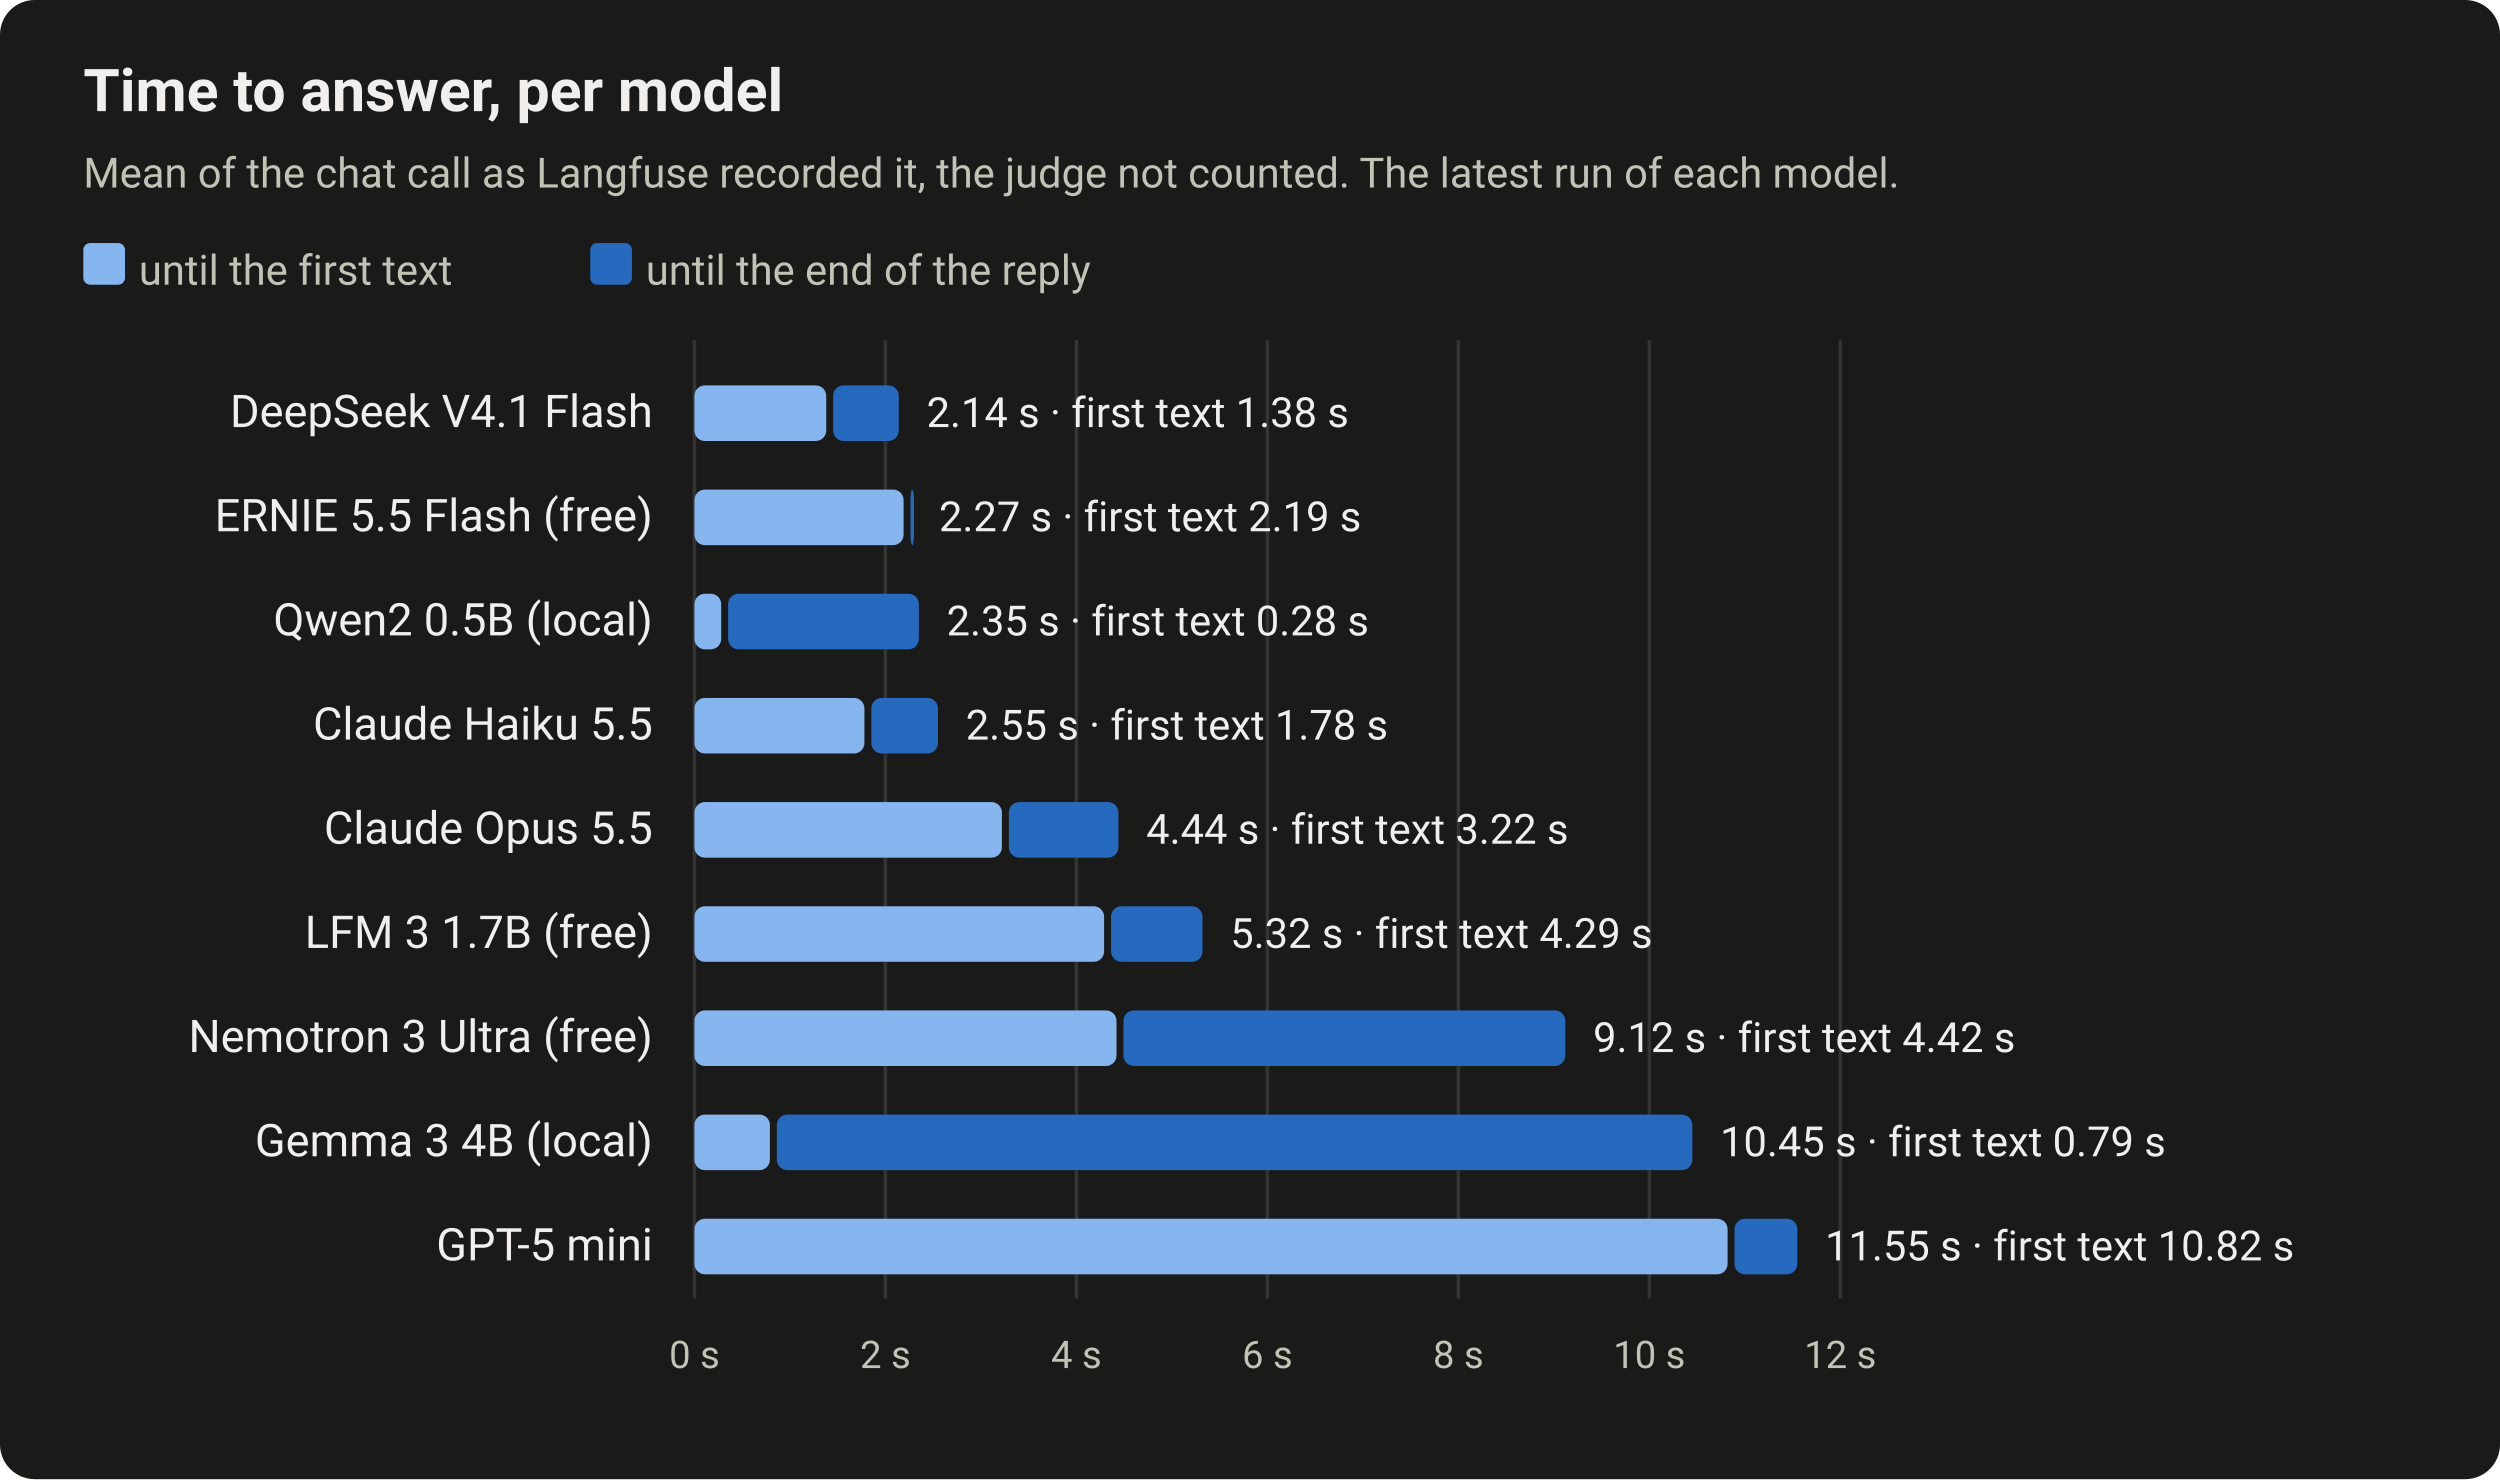
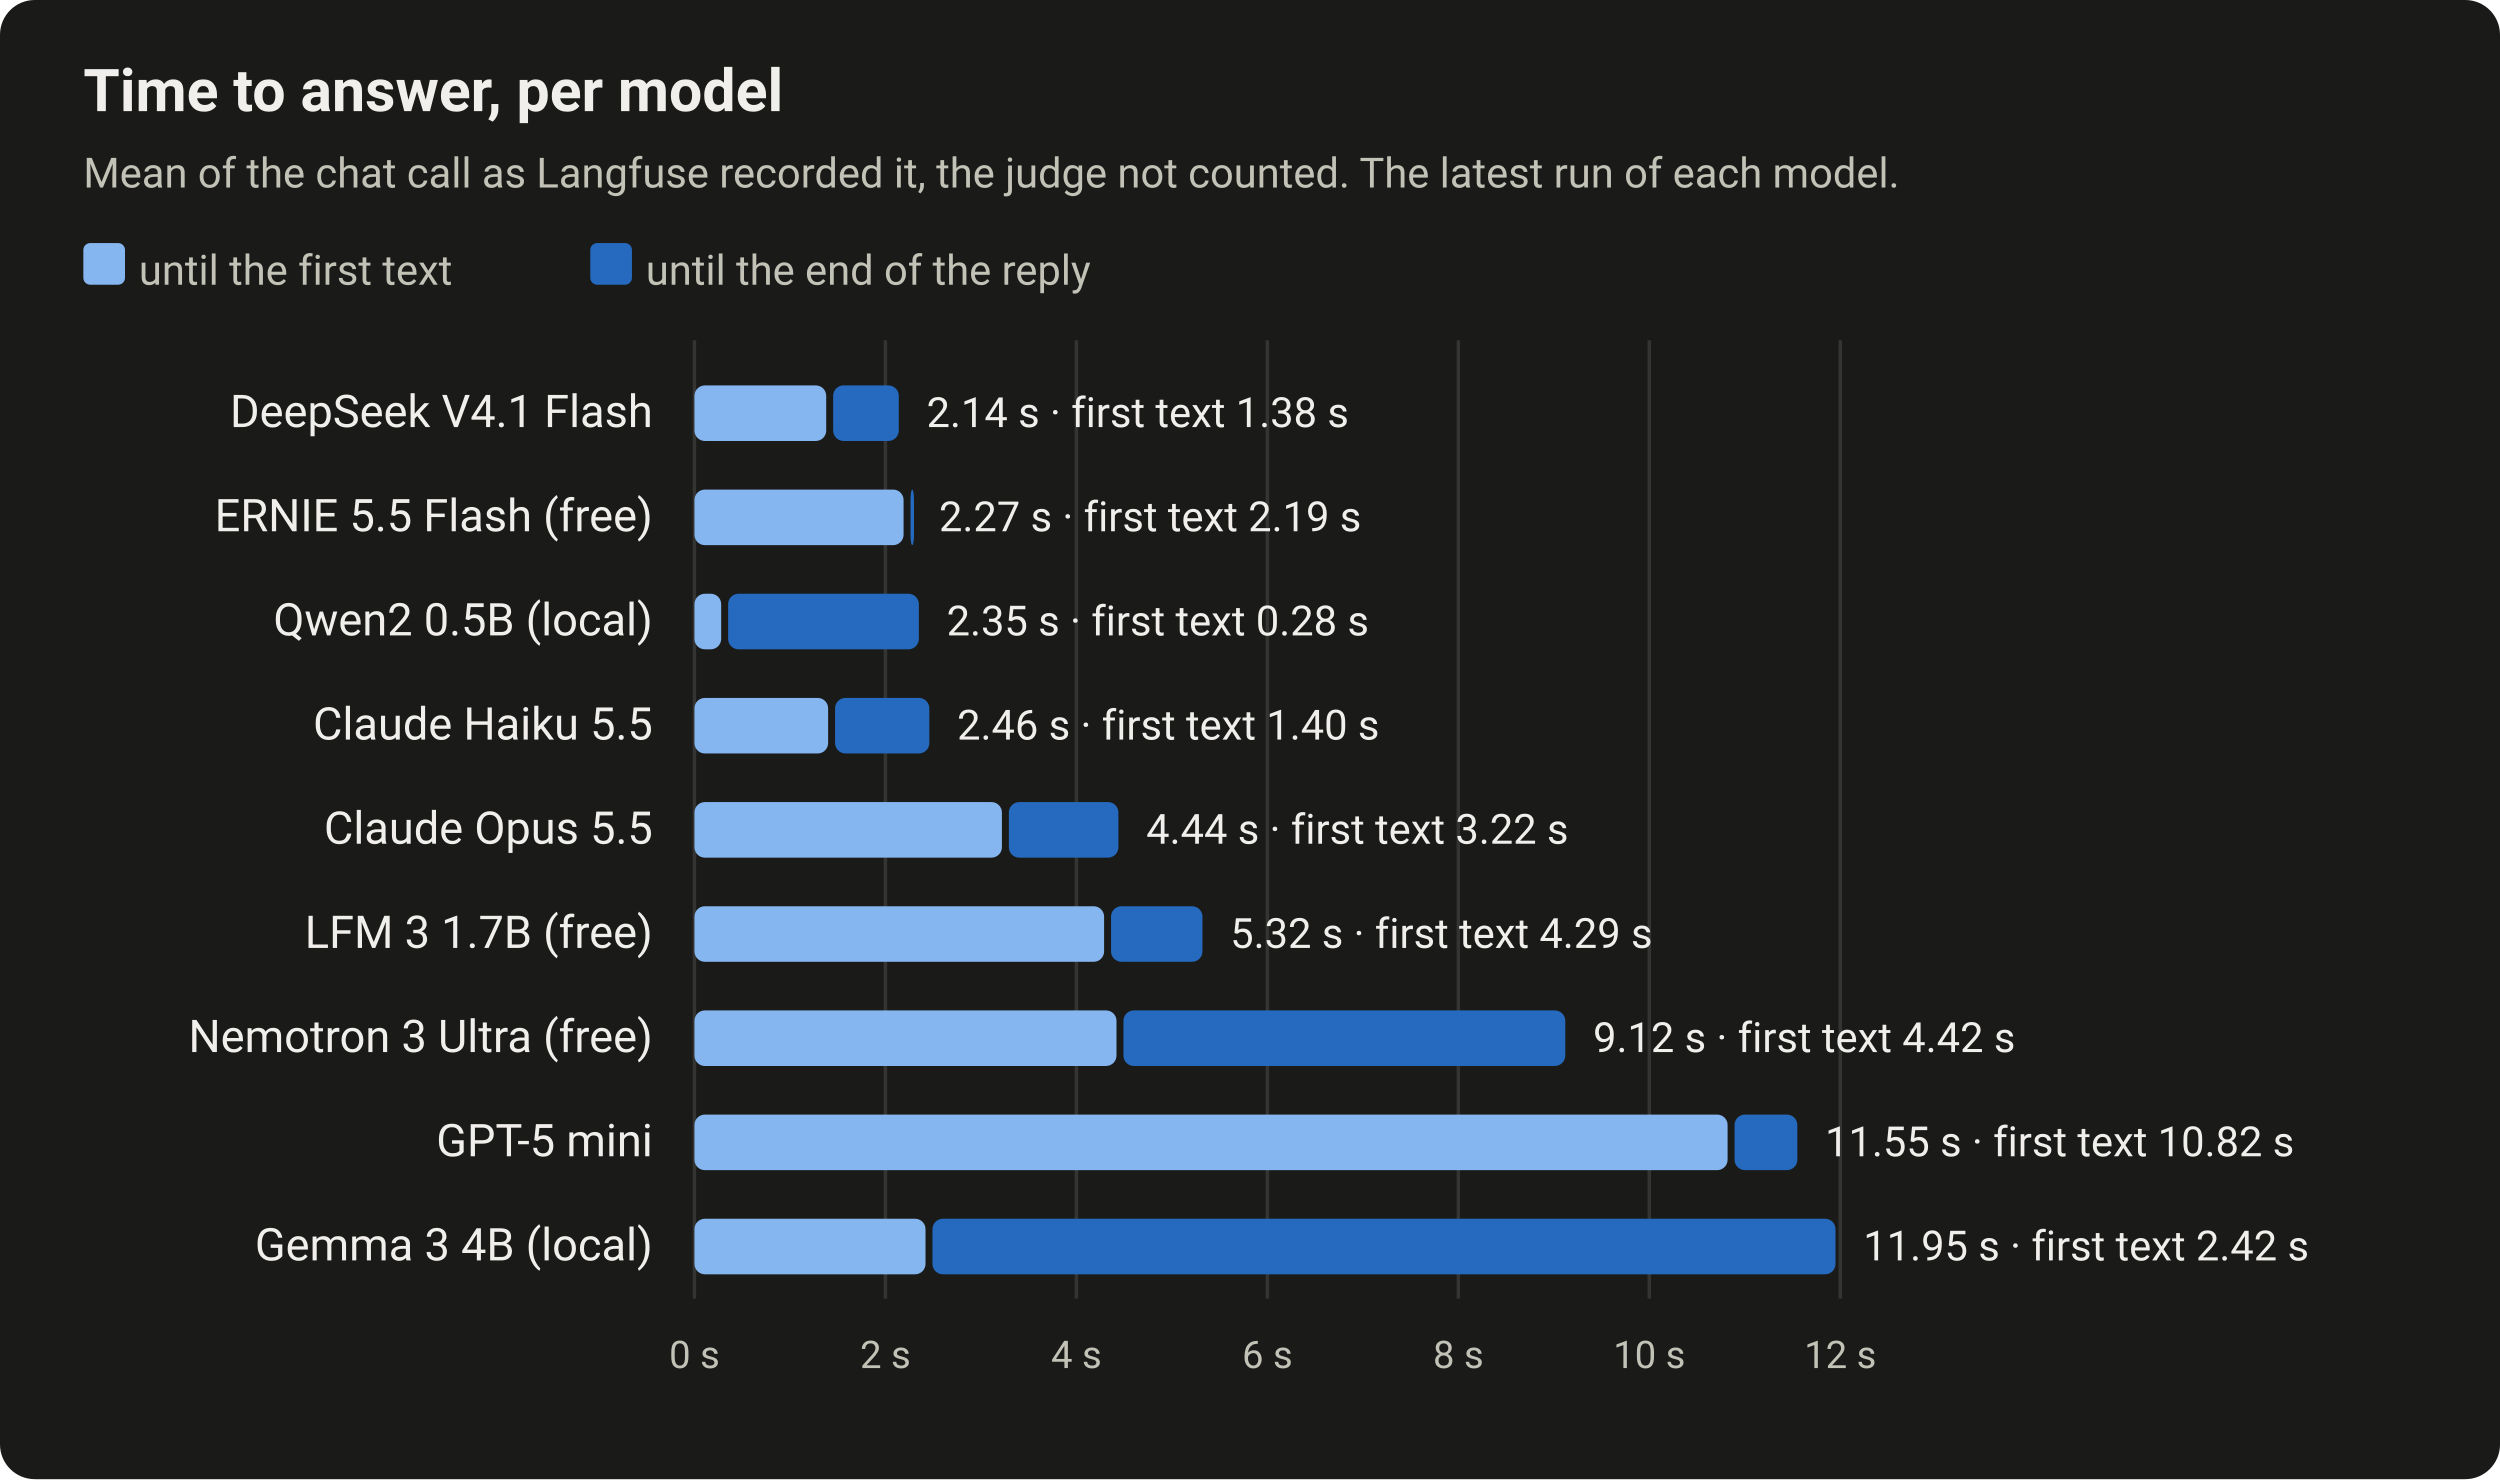
<svg xmlns="http://www.w3.org/2000/svg" viewBox="0 0 720 426" width="720" height="426" role="img" aria-labelledby="title desc" font-family="system-ui, -apple-system, 'Segoe UI', Roboto, Helvetica, Arial, sans-serif">
  <rect width="720" height="426" rx="10" fill="#1a1a19" />
  <text x="24" y="32" font-size="17" fill="#f0efec" text-anchor="start" font-weight="600">Time to answer, per model</text>
  <text x="24" y="54" font-size="12" fill="#c3c2b7" text-anchor="start">Mean of the chat call as Langfuse recorded it, the judge not counted. The latest run of each model.</text>
  <rect x="24" y="70" width="12" height="12" rx="2" fill="#86b6ef" />
  <text x="40" y="82" font-size="12" fill="#c3c2b7" text-anchor="start">until the first text</text>
  <rect x="170" y="70" width="12" height="12" rx="2" fill="#256abf" />
  <text x="186" y="82" font-size="12" fill="#c3c2b7" text-anchor="start">until the end of the reply</text>
  <line x1="200" y1="98" x2="200" y2="374" stroke="#343432" stroke-width="1" />
  <text x="200" y="394" font-size="11" fill="#c3c2b7" text-anchor="middle">0 s</text>
  <line x1="255" y1="98" x2="255" y2="374" stroke="#343432" stroke-width="1" />
  <text x="255" y="394" font-size="11" fill="#c3c2b7" text-anchor="middle">2 s</text>
  <line x1="310" y1="98" x2="310" y2="374" stroke="#343432" stroke-width="1" />
  <text x="310" y="394" font-size="11" fill="#c3c2b7" text-anchor="middle">4 s</text>
  <line x1="365" y1="98" x2="365" y2="374" stroke="#343432" stroke-width="1" />
  <text x="365" y="394" font-size="11" fill="#c3c2b7" text-anchor="middle">6 s</text>
  <line x1="420" y1="98" x2="420" y2="374" stroke="#343432" stroke-width="1" />
  <text x="420" y="394" font-size="11" fill="#c3c2b7" text-anchor="middle">8 s</text>
  <line x1="475" y1="98" x2="475" y2="374" stroke="#343432" stroke-width="1" />
  <text x="475" y="394" font-size="11" fill="#c3c2b7" text-anchor="middle">10 s</text>
  <line x1="530" y1="98" x2="530" y2="374" stroke="#343432" stroke-width="1" />
  <text x="530" y="394" font-size="11" fill="#c3c2b7" text-anchor="middle">12 s</text>
  <text x="188" y="123" font-size="13" fill="#f0efec" text-anchor="end">DeepSeek V4.1 Flash</text>
  <rect x="200" y="111" width="37.95" height="16" rx="3" fill="#86b6ef" />
  <rect x="239.95" y="111" width="18.9" height="16" rx="3" fill="#256abf" />
  <text x="266.85" y="123" font-size="12" fill="#f0efec" text-anchor="start">2.14 s · first text 1.38 s</text>
  <text x="188" y="153" font-size="13" fill="#f0efec" text-anchor="end">ERNIE 5.5 Flash (free)</text>
  <rect x="200" y="141" width="60.23" height="16" rx="3" fill="#86b6ef" />
  <rect x="262.23" y="141" width="1" height="16" rx="3" fill="#256abf" />
  <text x="270.43" y="153" font-size="12" fill="#f0efec" text-anchor="start">2.27 s · first text 2.19 s</text>
  <text x="188" y="183" font-size="13" fill="#f0efec" text-anchor="end">Qwen2 0.5B (local)</text>
  <rect x="200" y="171" width="7.7" height="16" rx="3" fill="#86b6ef" />
  <rect x="209.7" y="171" width="54.93" height="16" rx="3" fill="#256abf" />
  <text x="272.63" y="183" font-size="12" fill="#f0efec" text-anchor="start">2.35 s · first text 0.28 s</text>
  <text x="188" y="213" font-size="13" fill="#f0efec" text-anchor="end">Claude Haiku 5.5</text>
-   <rect x="200" y="201" width="48.95" height="16" rx="3" fill="#86b6ef" />
-   <rect x="250.95" y="201" width="19.18" height="16" rx="3" fill="#256abf" />
-   <text x="278.13" y="213" font-size="12" fill="#f0efec" text-anchor="start">2.55 s · first text 1.78 s</text>
+   <rect x="200" y="201" width="38.5" height="16" rx="3" fill="#86b6ef" />
+   <rect x="240.5" y="201" width="27.15" height="16" rx="3" fill="#256abf" />
+   <text x="275.65" y="213" font-size="12" fill="#f0efec" text-anchor="start">2.46 s · first text 1.40 s</text>
  <text x="188" y="243" font-size="13" fill="#f0efec" text-anchor="end">Claude Opus 5.5</text>
  <rect x="200" y="231" width="88.55" height="16" rx="3" fill="#86b6ef" />
  <rect x="290.55" y="231" width="31.55" height="16" rx="3" fill="#256abf" />
  <text x="330.1" y="243" font-size="12" fill="#f0efec" text-anchor="start">4.44 s · first text 3.22 s</text>
  <text x="188" y="273" font-size="13" fill="#f0efec" text-anchor="end">LFM 3 1.7B (free)</text>
  <rect x="200" y="261" width="117.98" height="16" rx="3" fill="#86b6ef" />
  <rect x="319.98" y="261" width="26.33" height="16" rx="3" fill="#256abf" />
  <text x="354.3" y="273" font-size="12" fill="#f0efec" text-anchor="start">5.32 s · first text 4.29 s</text>
  <text x="188" y="303" font-size="13" fill="#f0efec" text-anchor="end">Nemotron 3 Ultra (free)</text>
  <rect x="200" y="291" width="121.55" height="16" rx="3" fill="#86b6ef" />
  <rect x="323.55" y="291" width="127.25" height="16" rx="3" fill="#256abf" />
  <text x="458.8" y="303" font-size="12" fill="#f0efec" text-anchor="start">9.12 s · first text 4.42 s</text>
-   <text x="188" y="333" font-size="13" fill="#f0efec" text-anchor="end">Gemma 3 4B (local)</text>
-   <rect x="200" y="321" width="21.73" height="16" rx="3" fill="#86b6ef" />
-   <rect x="223.73" y="321" width="263.65" height="16" rx="3" fill="#256abf" />
-   <text x="495.38" y="333" font-size="12" fill="#f0efec" text-anchor="start">10.45 s · first text 0.79 s</text>
-   <text x="188" y="363" font-size="13" fill="#f0efec" text-anchor="end">GPT-5 mini</text>
-   <rect x="200" y="351" width="297.55" height="16" rx="3" fill="#86b6ef" />
-   <rect x="499.55" y="351" width="18.08" height="16" rx="3" fill="#256abf" />
-   <text x="525.63" y="363" font-size="12" fill="#f0efec" text-anchor="start">11.55 s · first text 10.82 s</text>
+   <text x="188" y="333" font-size="13" fill="#f0efec" text-anchor="end">GPT-5 mini</text>
+   <rect x="200" y="321" width="297.55" height="16" rx="3" fill="#86b6ef" />
+   <rect x="499.55" y="321" width="18.08" height="16" rx="3" fill="#256abf" />
+   <text x="525.63" y="333" font-size="12" fill="#f0efec" text-anchor="start">11.55 s · first text 10.82 s</text>
+   <text x="188" y="363" font-size="13" fill="#f0efec" text-anchor="end">Gemma 3 4B (local)</text>
+   <rect x="200" y="351" width="66.55" height="16" rx="3" fill="#86b6ef" />
+   <rect x="268.55" y="351" width="260.08" height="16" rx="3" fill="#256abf" />
+   <text x="536.63" y="363" font-size="12" fill="#f0efec" text-anchor="start">11.95 s · first text 2.42 s</text>
</svg>
